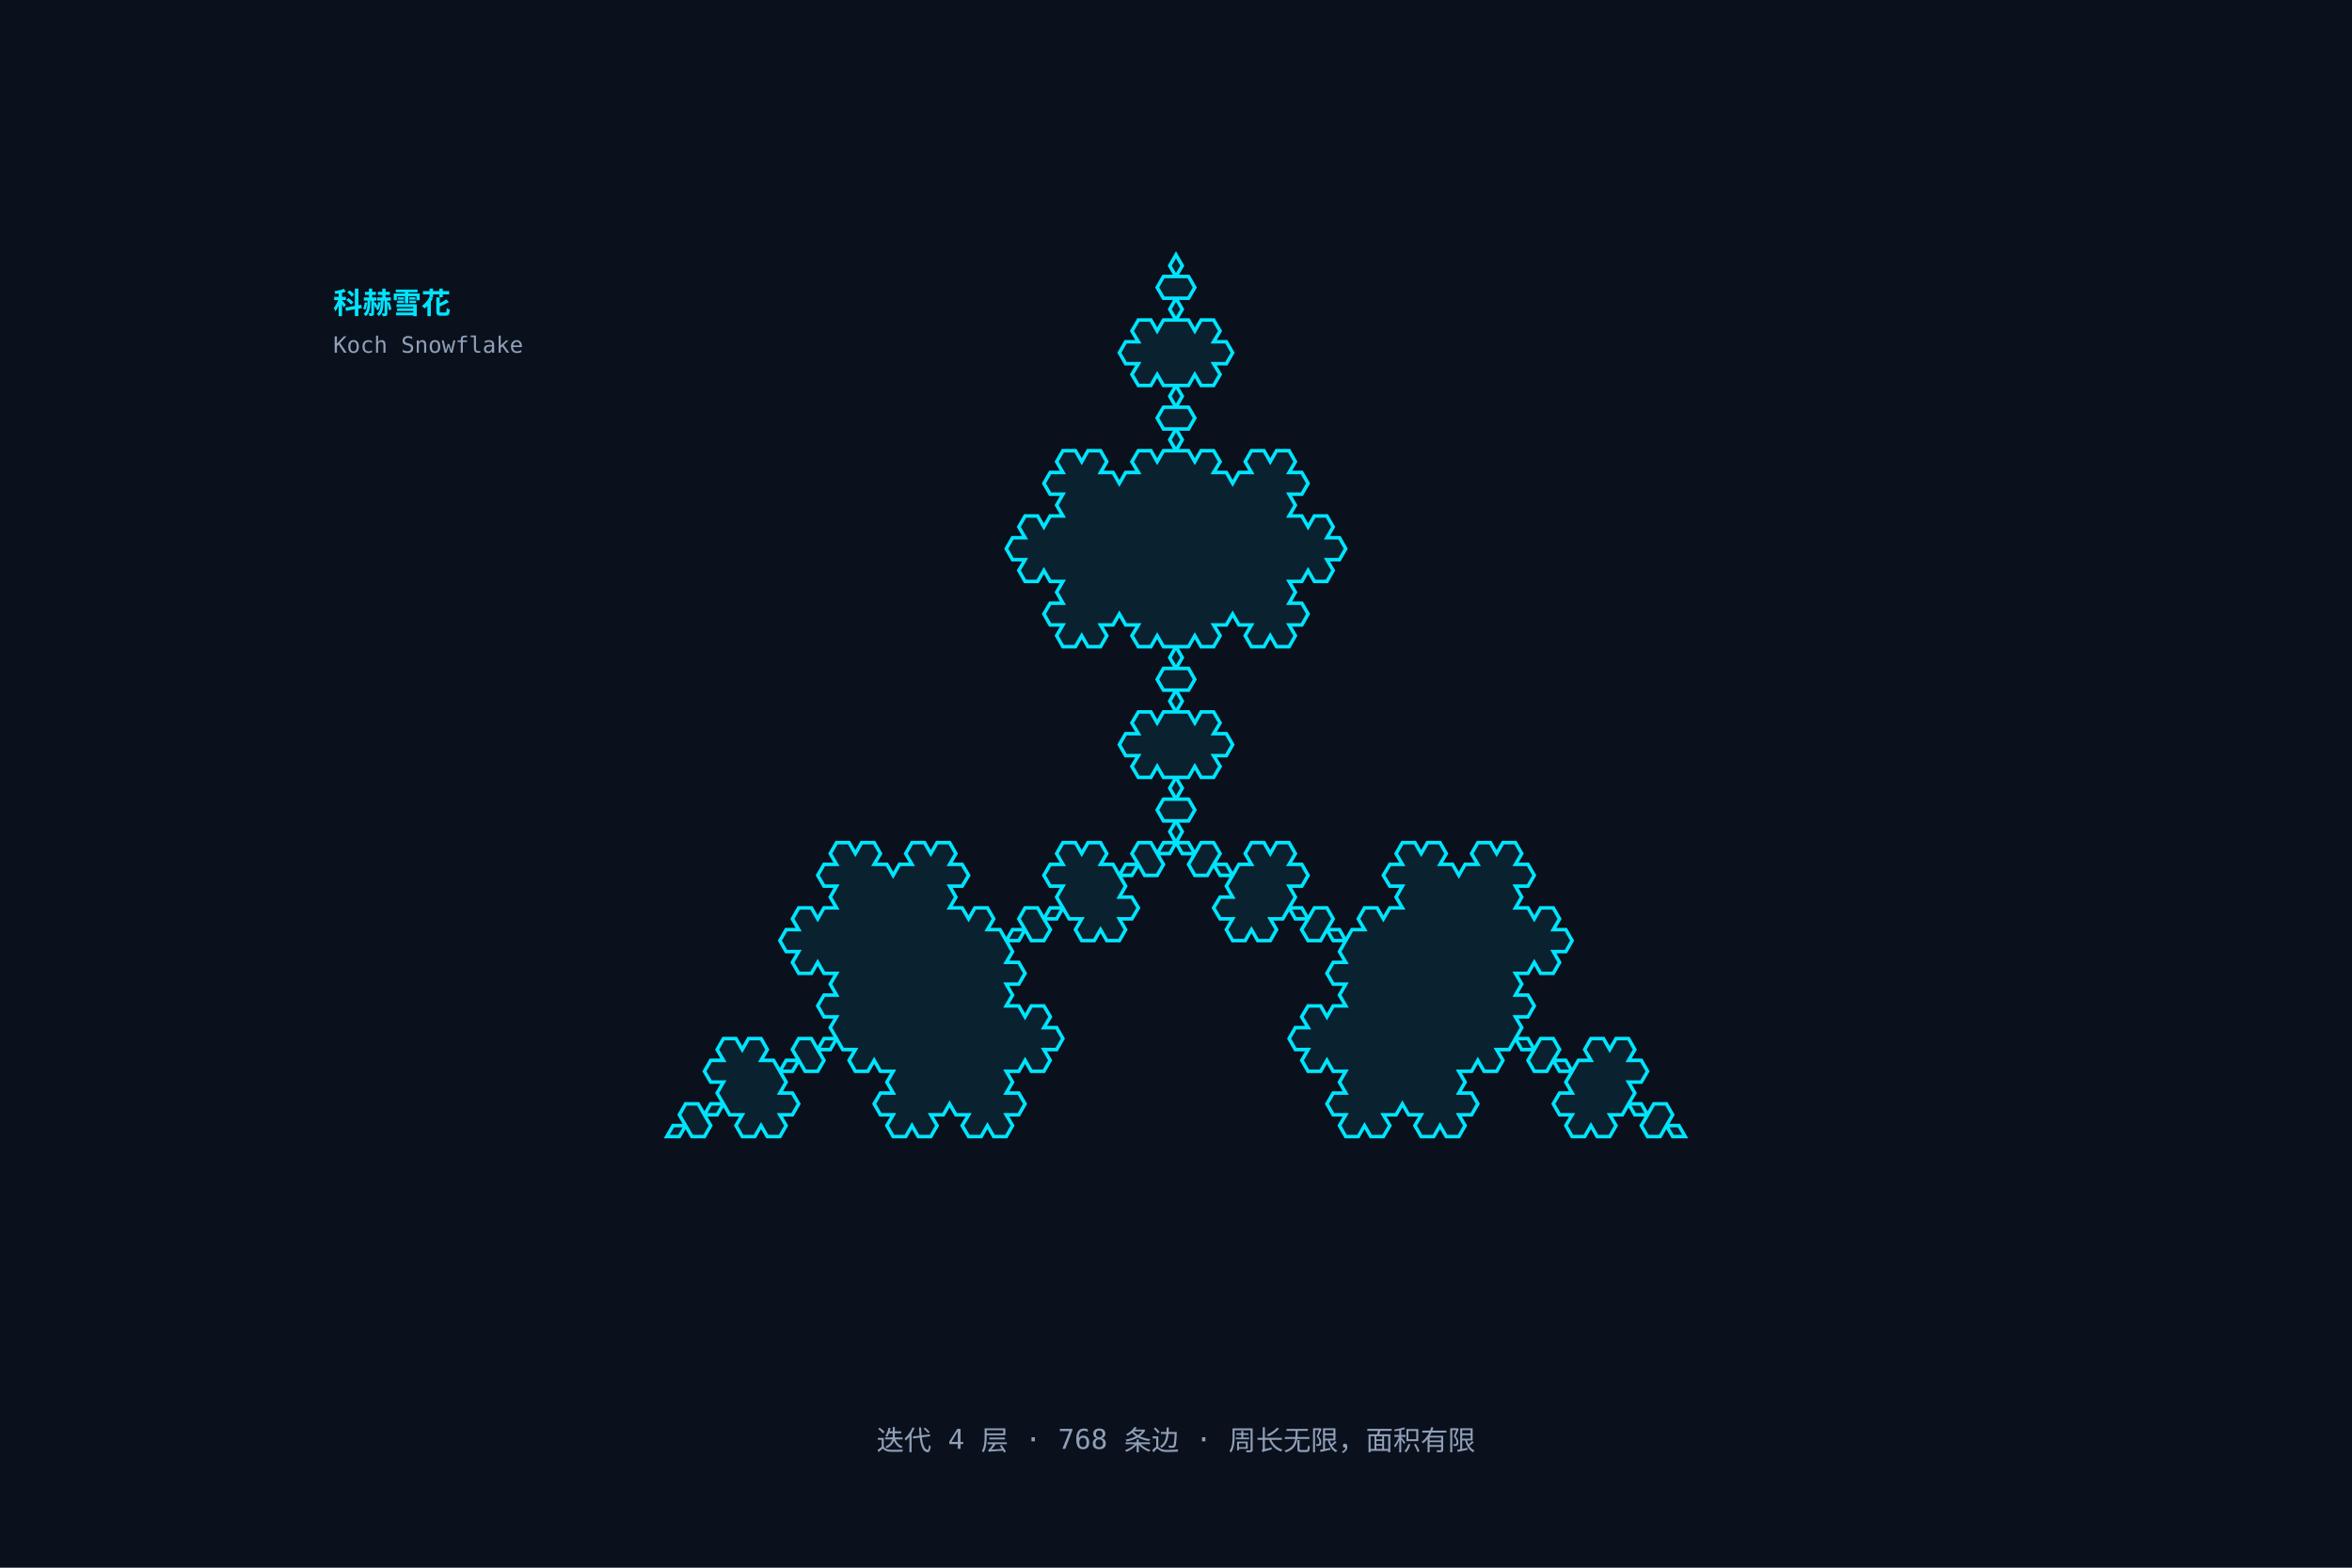
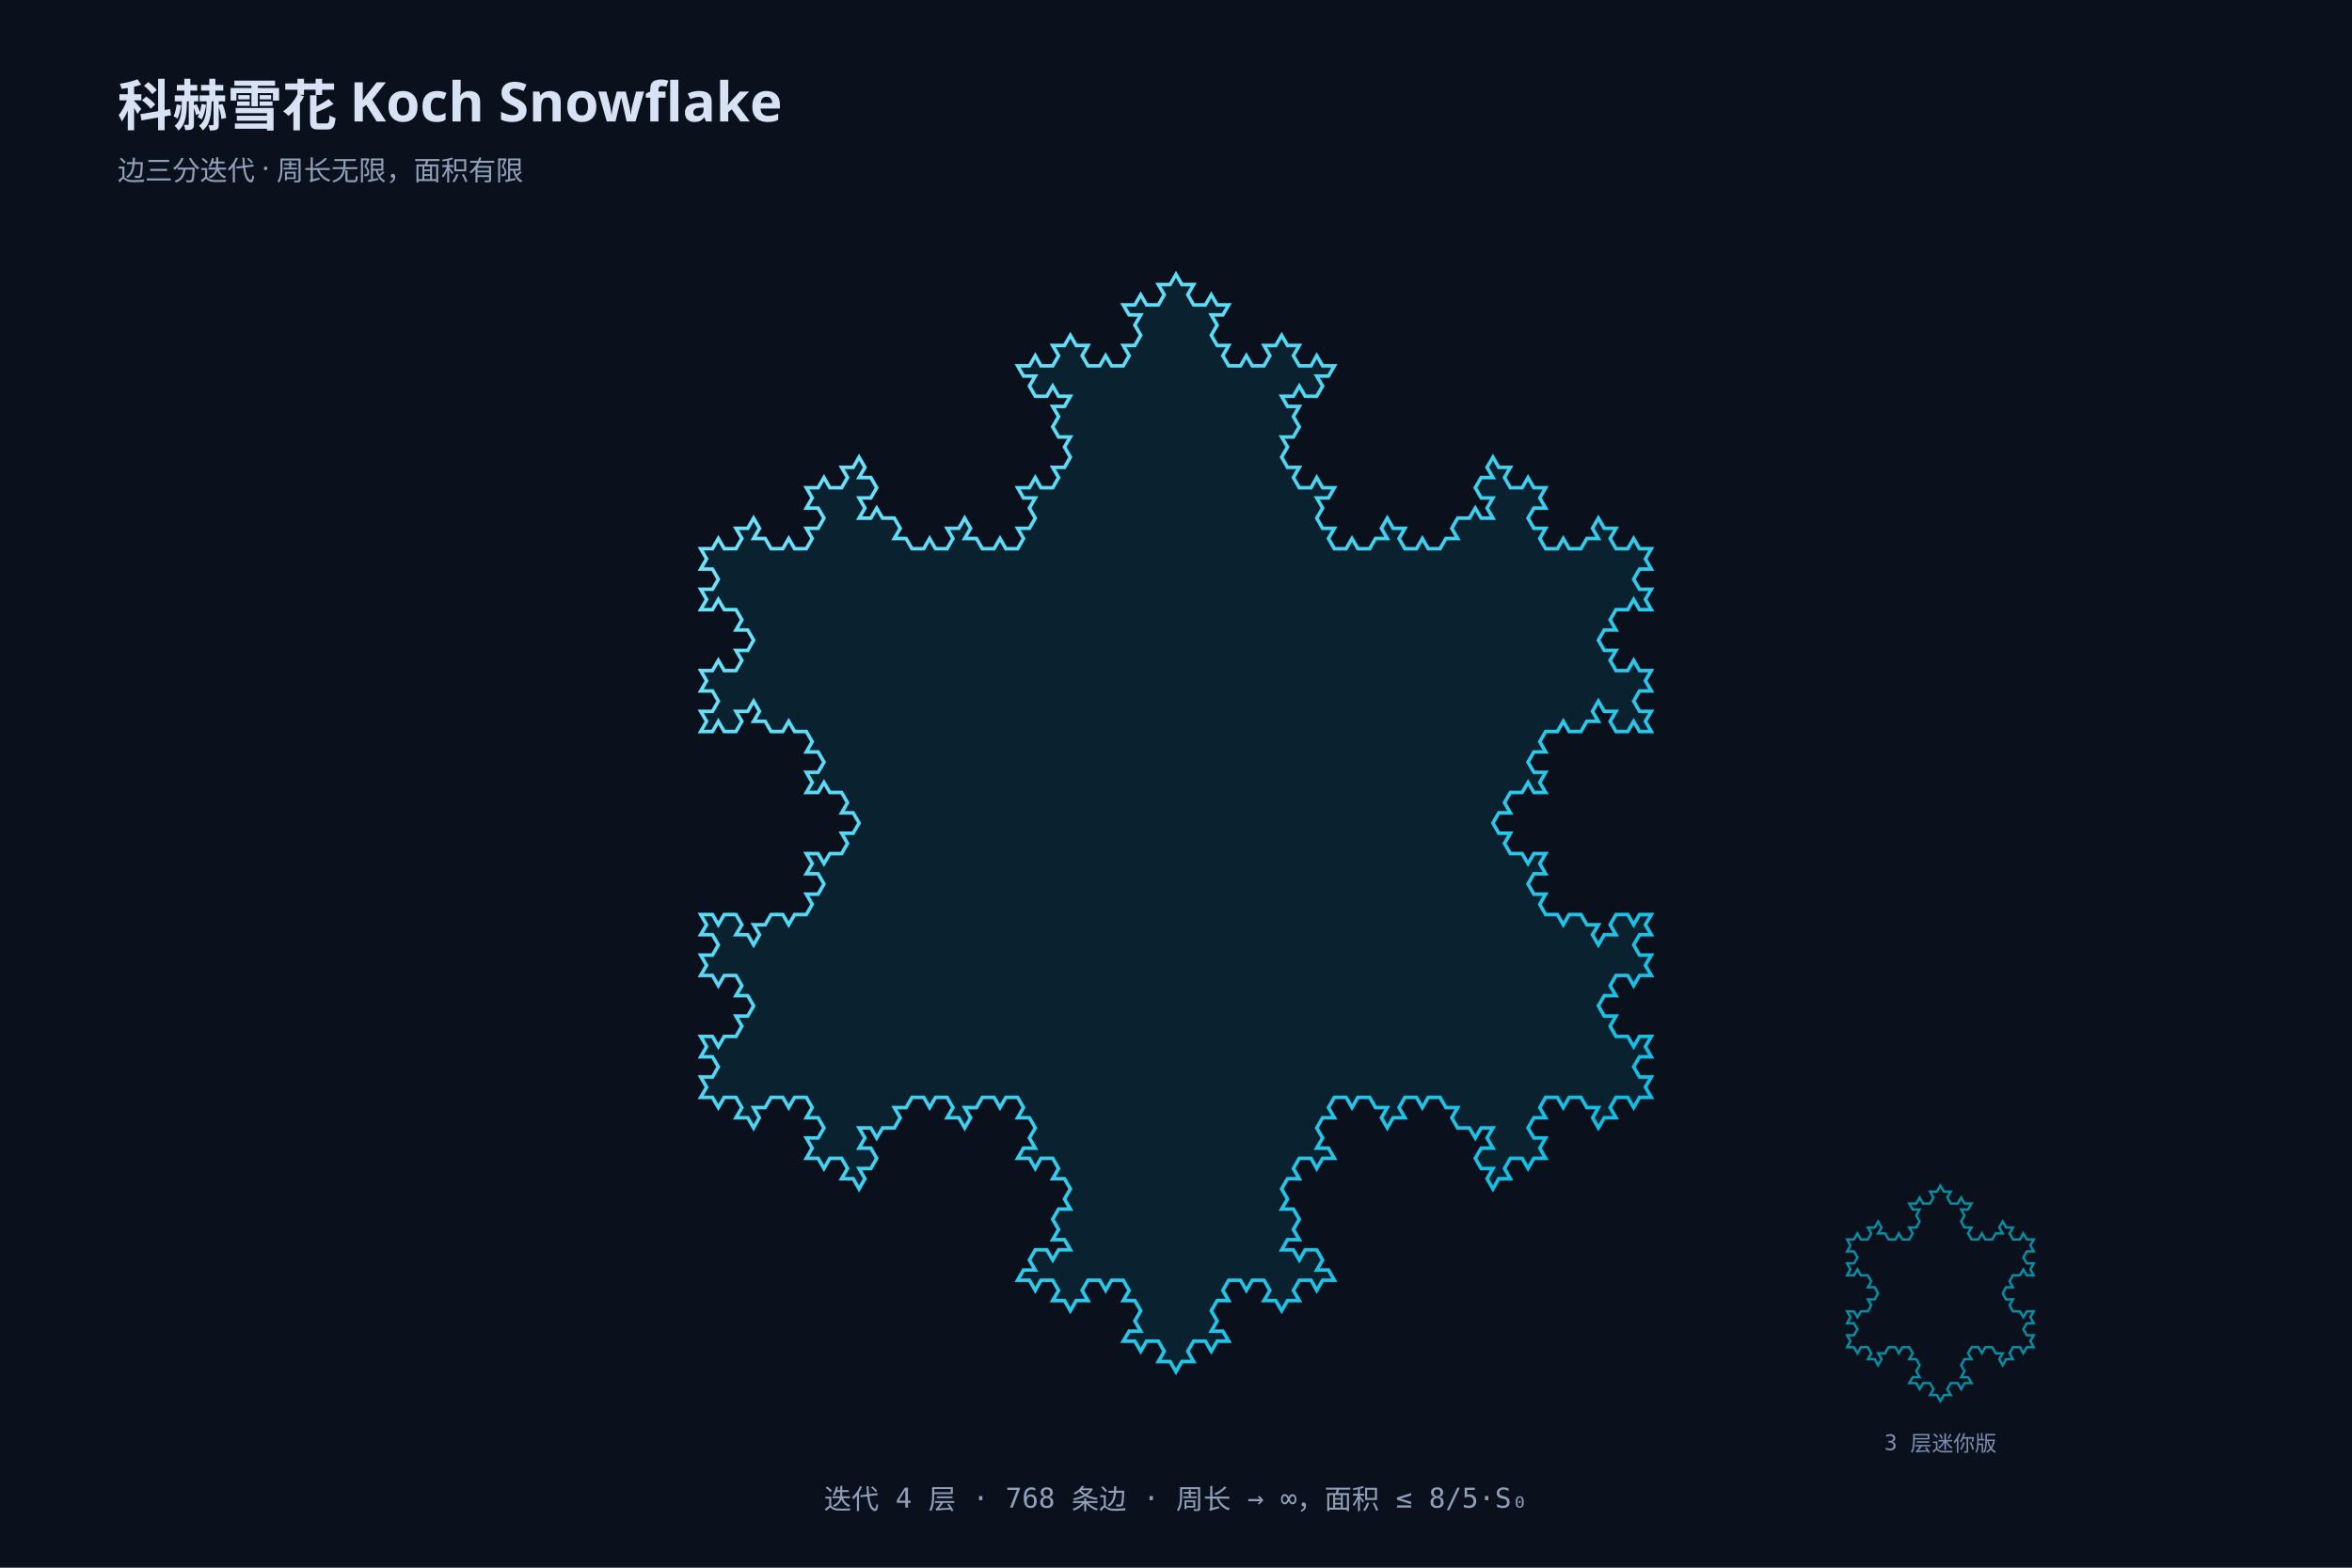
<svg xmlns="http://www.w3.org/2000/svg" width="1200" height="800" viewBox="0 0 1200 800" font-family="PingFang SC, Hiragino Sans GB, Microsoft YaHei, sans-serif">
+   <defs>
+     <linearGradient id="kochG" x1="0" y1="0" x2="1" y2="1">
+       <stop offset="0" stop-color="#7fe9ff" />
+       <stop offset="1" stop-color="#00b8e0" />
+     </linearGradient>
+   </defs>
  <rect width="1200" height="800" fill="#0b101d" />
-   <path d="M 603.2 135.6 L 600.0 141.1 L 606.4 141.1 L 609.6 146.7 L 606.4 152.2 L 600.0 152.2 L 603.2 157.8 L 600.0 163.3 L 606.4 163.3 L 609.6 168.9 L 612.8 163.3 L 619.2 163.3 L 622.5 168.9 L 619.2 174.4 L 625.7 174.4 L 628.9 180.0 L 625.7 185.6 L 619.2 185.6 L 622.5 191.1 L 619.2 196.7 L 612.8 196.7 L 609.6 191.1 L 606.4 196.7 L 600.0 196.7 L 603.2 202.2 L 600.0 207.8 L 606.4 207.8 L 609.6 213.3 L 606.4 218.9 L 600.0 218.9 L 603.2 224.4 L 600.0 230.0 L 606.4 230.0 L 609.6 235.6 L 612.8 230.0 L 619.2 230.0 L 622.5 235.6 L 619.2 241.1 L 625.7 241.1 L 628.9 246.7 L 632.1 241.1 L 638.5 241.1 L 635.3 235.6 L 638.5 230.0 L 644.9 230.0 L 648.1 235.6 L 651.3 230.0 L 657.7 230.0 L 660.9 235.6 L 657.7 241.1 L 664.2 241.1 L 667.4 246.7 L 664.2 252.2 L 657.7 252.2 L 660.9 257.8 L 657.7 263.3 L 664.2 263.3 L 667.4 268.9 L 670.6 263.3 L 677.0 263.3 L 680.2 268.9 L 677.0 274.4 L 683.4 274.4 L 686.6 280.0 L 683.4 285.6 L 677.0 285.6 L 680.2 291.1 L 677.0 296.7 L 670.6 296.7 L 667.4 291.1 L 664.2 296.7 L 657.7 296.7 L 660.9 302.2 L 657.7 307.8 L 664.2 307.8 L 667.4 313.3 L 664.2 318.9 L 657.7 318.9 L 660.9 324.4 L 657.7 330.0 L 651.3 330.0 L 648.1 324.4 L 644.9 330.0 L 638.5 330.0 L 635.3 324.4 L 638.5 318.9 L 632.1 318.9 L 628.9 313.3 L 625.7 318.9 L 619.2 318.9 L 622.5 324.4 L 619.2 330.0 L 612.8 330.0 L 609.6 324.4 L 606.4 330.0 L 600.0 330.0 L 603.2 335.6 L 600.0 341.1 L 606.4 341.1 L 609.6 346.7 L 606.4 352.2 L 600.0 352.2 L 603.2 357.8 L 600.0 363.3 L 606.4 363.3 L 609.6 368.9 L 612.8 363.3 L 619.2 363.3 L 622.5 368.9 L 619.2 374.4 L 625.7 374.4 L 628.9 380.0 L 625.7 385.6 L 619.2 385.6 L 622.5 391.1 L 619.2 396.7 L 612.8 396.7 L 609.6 391.1 L 606.4 396.7 L 600.0 396.7 L 603.2 402.2 L 600.0 407.8 L 606.4 407.8 L 609.6 413.3 L 606.4 418.9 L 600.0 418.9 L 603.2 424.4 L 600.0 430.0 L 606.4 430.0 L 609.6 435.6 L 612.8 430.0 L 619.2 430.0 L 622.5 435.6 L 619.2 441.1 L 625.7 441.1 L 628.9 446.7 L 632.1 441.1 L 638.5 441.1 L 635.3 435.6 L 638.5 430.0 L 644.9 430.0 L 648.1 435.6 L 651.3 430.0 L 657.7 430.0 L 660.9 435.6 L 657.7 441.1 L 664.2 441.1 L 667.4 446.7 L 664.2 452.2 L 657.7 452.2 L 660.9 457.8 L 657.7 463.3 L 664.2 463.3 L 667.4 468.9 L 670.6 463.3 L 677.0 463.3 L 680.2 468.9 L 677.0 474.4 L 683.4 474.4 L 686.6 480.0 L 689.8 474.4 L 696.2 474.4 L 693.0 468.9 L 696.2 463.3 L 702.6 463.3 L 705.8 468.9 L 709.1 463.3 L 715.5 463.3 L 712.3 457.8 L 715.5 452.2 L 709.1 452.2 L 705.8 446.7 L 709.1 441.1 L 715.5 441.1 L 712.3 435.6 L 715.5 430.0 L 721.9 430.0 L 725.1 435.6 L 728.3 430.0 L 734.7 430.0 L 737.9 435.6 L 734.7 441.1 L 741.1 441.1 L 744.3 446.7 L 747.5 441.1 L 754.0 441.1 L 750.8 435.6 L 754.0 430.0 L 760.4 430.0 L 763.6 435.6 L 766.8 430.0 L 773.2 430.0 L 776.4 435.6 L 773.2 441.1 L 779.6 441.1 L 782.8 446.7 L 779.6 452.2 L 773.2 452.2 L 776.4 457.8 L 773.2 463.3 L 779.6 463.3 L 782.8 468.9 L 786.0 463.3 L 792.5 463.3 L 795.7 468.9 L 792.5 474.4 L 798.9 474.4 L 802.1 480.0 L 798.9 485.6 L 792.5 485.6 L 795.7 491.1 L 792.5 496.7 L 786.0 496.7 L 782.8 491.1 L 779.6 496.7 L 773.2 496.7 L 776.4 502.2 L 773.2 507.8 L 779.6 507.8 L 782.8 513.3 L 779.6 518.9 L 773.2 518.9 L 776.4 524.4 L 773.2 530.0 L 779.6 530.0 L 782.8 535.6 L 786.0 530.0 L 792.5 530.0 L 795.7 535.6 L 792.5 541.1 L 798.9 541.1 L 802.1 546.7 L 805.3 541.1 L 811.7 541.1 L 808.5 535.6 L 811.7 530.0 L 818.1 530.0 L 821.3 535.6 L 824.5 530.0 L 830.9 530.0 L 834.1 535.6 L 830.9 541.1 L 837.4 541.1 L 840.6 546.7 L 837.4 552.2 L 830.9 552.2 L 834.1 557.8 L 830.9 563.3 L 837.4 563.3 L 840.6 568.9 L 843.8 563.3 L 850.2 563.3 L 853.4 568.9 L 850.2 574.4 L 856.6 574.4 L 859.8 580.0 L 853.4 580.0 L 850.2 574.4 L 847.0 580.0 L 840.6 580.0 L 837.4 574.4 L 840.6 568.9 L 834.1 568.9 L 830.9 563.3 L 827.7 568.9 L 821.3 568.9 L 824.5 574.4 L 821.3 580.0 L 814.9 580.0 L 811.7 574.4 L 808.5 580.0 L 802.1 580.0 L 798.9 574.4 L 802.1 568.9 L 795.7 568.9 L 792.5 563.3 L 795.7 557.8 L 802.1 557.8 L 798.9 552.2 L 802.1 546.7 L 795.7 546.7 L 792.4 541.1 L 789.2 546.7 L 782.8 546.7 L 779.6 541.1 L 782.8 535.6 L 776.4 535.6 L 773.2 530.0 L 770.0 535.6 L 763.6 535.6 L 766.8 541.1 L 763.6 546.7 L 757.2 546.7 L 754.0 541.1 L 750.8 546.7 L 744.3 546.7 L 747.5 552.2 L 744.3 557.8 L 750.8 557.8 L 754.0 563.3 L 750.8 568.9 L 744.3 568.9 L 747.5 574.4 L 744.3 580.0 L 737.9 580.0 L 734.7 574.4 L 731.5 580.0 L 725.1 580.0 L 721.9 574.4 L 725.1 568.9 L 718.7 568.9 L 715.5 563.3 L 712.3 568.9 L 705.8 568.9 L 709.1 574.4 L 705.8 580.0 L 699.4 580.0 L 696.2 574.4 L 693.0 580.0 L 686.6 580.0 L 683.4 574.4 L 686.6 568.9 L 680.2 568.9 L 677.0 563.3 L 680.2 557.8 L 686.6 557.8 L 683.4 552.2 L 686.6 546.7 L 680.2 546.7 L 677.0 541.1 L 673.8 546.7 L 667.4 546.7 L 664.2 541.1 L 667.4 535.6 L 660.9 535.6 L 657.7 530.0 L 660.9 524.4 L 667.4 524.4 L 664.1 518.9 L 667.4 513.3 L 673.8 513.3 L 677.0 518.9 L 680.2 513.3 L 686.6 513.3 L 683.4 507.8 L 686.6 502.2 L 680.2 502.2 L 677.0 496.7 L 680.2 491.1 L 686.6 491.1 L 683.4 485.6 L 686.6 480.0 L 680.2 480.0 L 677.0 474.4 L 673.8 480.0 L 667.4 480.0 L 664.1 474.4 L 667.4 468.9 L 660.9 468.9 L 657.7 463.3 L 654.5 468.9 L 648.1 468.9 L 651.3 474.4 L 648.1 480.0 L 641.7 480.0 L 638.5 474.4 L 635.3 480.0 L 628.9 480.0 L 625.7 474.4 L 628.9 468.9 L 622.5 468.9 L 619.2 463.3 L 622.5 457.8 L 628.9 457.8 L 625.7 452.2 L 628.9 446.7 L 622.5 446.7 L 619.2 441.1 L 616.0 446.7 L 609.6 446.7 L 606.4 441.1 L 609.6 435.6 L 603.2 435.6 L 600.0 430.0 L 596.8 435.6 L 590.4 435.6 L 593.6 441.1 L 590.4 446.7 L 584.0 446.7 L 580.8 441.1 L 577.5 446.7 L 571.1 446.7 L 574.3 452.2 L 571.1 457.8 L 577.5 457.8 L 580.8 463.3 L 577.5 468.9 L 571.1 468.9 L 574.3 474.4 L 571.1 480.0 L 564.7 480.0 L 561.5 474.4 L 558.3 480.0 L 551.9 480.0 L 548.7 474.4 L 551.9 468.9 L 545.5 468.9 L 542.3 463.3 L 539.1 468.9 L 532.6 468.9 L 535.9 474.4 L 532.6 480.0 L 526.2 480.0 L 523.0 474.4 L 519.8 480.0 L 513.4 480.0 L 516.6 485.6 L 513.4 491.1 L 519.8 491.1 L 523.0 496.7 L 519.8 502.2 L 513.4 502.2 L 516.6 507.8 L 513.4 513.3 L 519.8 513.3 L 523.0 518.9 L 526.2 513.3 L 532.6 513.3 L 535.9 518.9 L 532.6 524.4 L 539.1 524.4 L 542.3 530.0 L 539.1 535.6 L 532.6 535.6 L 535.8 541.1 L 532.6 546.7 L 526.2 546.7 L 523.0 541.1 L 519.8 546.7 L 513.4 546.7 L 516.6 552.2 L 513.4 557.8 L 519.8 557.8 L 523.0 563.3 L 519.8 568.9 L 513.4 568.9 L 516.6 574.4 L 513.4 580.0 L 507.0 580.0 L 503.8 574.4 L 500.6 580.0 L 494.2 580.0 L 490.9 574.4 L 494.2 568.9 L 487.7 568.9 L 484.5 563.3 L 481.3 568.9 L 474.9 568.9 L 478.1 574.4 L 474.9 580.0 L 468.5 580.0 L 465.3 574.4 L 462.1 580.0 L 455.7 580.0 L 452.5 574.4 L 455.7 568.9 L 449.2 568.9 L 446.0 563.3 L 449.2 557.8 L 455.7 557.8 L 452.5 552.2 L 455.7 546.7 L 449.2 546.7 L 446.0 541.1 L 442.8 546.7 L 436.4 546.7 L 433.2 541.1 L 436.4 535.6 L 430.0 535.6 L 426.8 530.0 L 423.6 535.6 L 417.2 535.6 L 420.4 541.1 L 417.2 546.7 L 410.8 546.7 L 407.6 541.1 L 404.3 546.7 L 397.9 546.7 L 401.1 552.2 L 397.9 557.8 L 404.3 557.8 L 407.5 563.3 L 404.3 568.9 L 397.9 568.9 L 401.1 574.4 L 397.9 580.0 L 391.5 580.0 L 388.3 574.4 L 385.1 580.0 L 378.7 580.0 L 375.5 574.4 L 378.7 568.9 L 372.3 568.9 L 369.1 563.3 L 365.9 568.9 L 359.4 568.9 L 362.6 574.4 L 359.4 580.0 L 353.0 580.0 L 349.8 574.4 L 346.6 580.0 L 340.2 580.0 L 343.4 574.4 L 349.8 574.4 L 346.6 568.9 L 349.8 563.3 L 356.2 563.3 L 359.4 568.9 L 362.6 563.3 L 369.1 563.3 L 365.9 557.8 L 369.1 552.2 L 362.6 552.2 L 359.4 546.7 L 362.6 541.1 L 369.1 541.1 L 365.9 535.6 L 369.1 530.0 L 375.5 530.0 L 378.7 535.6 L 381.9 530.0 L 388.3 530.0 L 391.5 535.6 L 388.3 541.1 L 394.7 541.1 L 397.9 546.7 L 401.1 541.1 L 407.5 541.1 L 404.3 535.6 L 407.5 530.0 L 414.0 530.0 L 417.2 535.6 L 420.4 530.0 L 426.8 530.0 L 423.6 524.4 L 426.8 518.9 L 420.4 518.9 L 417.2 513.3 L 420.4 507.8 L 426.8 507.8 L 423.6 502.2 L 426.8 496.7 L 420.4 496.7 L 417.2 491.1 L 414.0 496.7 L 407.5 496.7 L 404.3 491.1 L 407.5 485.6 L 401.1 485.6 L 397.9 480.0 L 401.1 474.4 L 407.5 474.4 L 404.3 468.9 L 407.5 463.3 L 414.0 463.3 L 417.2 468.9 L 420.4 463.3 L 426.8 463.3 L 423.6 457.8 L 426.8 452.2 L 420.4 452.2 L 417.2 446.7 L 420.4 441.1 L 426.8 441.1 L 423.6 435.6 L 426.8 430.0 L 433.2 430.0 L 436.4 435.6 L 439.6 430.0 L 446.0 430.0 L 449.2 435.6 L 446.0 441.1 L 452.5 441.1 L 455.7 446.7 L 458.9 441.1 L 465.3 441.1 L 462.1 435.6 L 465.3 430.0 L 471.7 430.0 L 474.9 435.6 L 478.1 430.0 L 484.5 430.0 L 487.7 435.6 L 484.5 441.1 L 490.9 441.1 L 494.2 446.7 L 490.9 452.2 L 484.5 452.2 L 487.7 457.8 L 484.5 463.3 L 490.9 463.3 L 494.2 468.9 L 497.4 463.3 L 503.8 463.3 L 507.0 468.9 L 503.8 474.4 L 510.2 474.4 L 513.4 480.0 L 516.6 474.4 L 523.0 474.4 L 519.8 468.9 L 523.0 463.3 L 529.4 463.3 L 532.6 468.9 L 535.8 463.3 L 542.3 463.3 L 539.1 457.8 L 542.3 452.2 L 535.8 452.2 L 532.6 446.7 L 535.8 441.1 L 542.3 441.1 L 539.1 435.6 L 542.3 430.0 L 548.7 430.0 L 551.9 435.6 L 555.1 430.0 L 561.5 430.0 L 564.7 435.6 L 561.5 441.1 L 567.9 441.1 L 571.1 446.7 L 574.3 441.1 L 580.8 441.1 L 577.5 435.6 L 580.8 430.0 L 587.2 430.0 L 590.4 435.6 L 593.6 430.0 L 600.0 430.0 L 596.8 424.4 L 600.0 418.9 L 593.6 418.9 L 590.4 413.3 L 593.6 407.8 L 600.0 407.8 L 596.8 402.2 L 600.0 396.7 L 593.6 396.7 L 590.4 391.1 L 587.2 396.7 L 580.8 396.7 L 577.5 391.1 L 580.8 385.6 L 574.3 385.6 L 571.1 380.0 L 574.3 374.4 L 580.8 374.4 L 577.5 368.9 L 580.8 363.3 L 587.2 363.3 L 590.4 368.9 L 593.6 363.3 L 600.0 363.3 L 596.8 357.8 L 600.0 352.2 L 593.6 352.2 L 590.4 346.7 L 593.6 341.1 L 600.0 341.1 L 596.8 335.6 L 600.0 330.0 L 593.6 330.0 L 590.4 324.4 L 587.2 330.0 L 580.8 330.0 L 577.5 324.4 L 580.8 318.9 L 574.3 318.9 L 571.1 313.3 L 567.9 318.9 L 561.5 318.9 L 564.7 324.4 L 561.5 330.0 L 555.1 330.0 L 551.9 324.4 L 548.7 330.0 L 542.3 330.0 L 539.1 324.4 L 542.3 318.9 L 535.8 318.9 L 532.6 313.3 L 535.8 307.8 L 542.3 307.8 L 539.1 302.2 L 542.3 296.7 L 535.8 296.7 L 532.6 291.1 L 529.4 296.7 L 523.0 296.7 L 519.8 291.1 L 523.0 285.6 L 516.6 285.6 L 513.4 280.0 L 516.6 274.4 L 523.0 274.4 L 519.8 268.9 L 523.0 263.3 L 529.4 263.3 L 532.6 268.9 L 535.8 263.3 L 542.3 263.3 L 539.1 257.8 L 542.3 252.2 L 535.8 252.2 L 532.6 246.7 L 535.8 241.1 L 542.3 241.1 L 539.1 235.6 L 542.3 230.0 L 548.7 230.0 L 551.9 235.6 L 555.1 230.0 L 561.5 230.0 L 564.7 235.6 L 561.5 241.1 L 567.9 241.1 L 571.1 246.7 L 574.3 241.1 L 580.8 241.1 L 577.5 235.6 L 580.8 230.0 L 587.2 230.0 L 590.4 235.6 L 593.6 230.0 L 600.0 230.0 L 596.8 224.4 L 600.0 218.9 L 593.6 218.9 L 590.4 213.3 L 593.6 207.8 L 600.0 207.8 L 596.8 202.2 L 600.0 196.7 L 593.6 196.7 L 590.4 191.1 L 587.2 196.7 L 580.8 196.7 L 577.5 191.1 L 580.8 185.6 L 574.3 185.6 L 571.1 180.0 L 574.3 174.4 L 580.8 174.4 L 577.5 168.9 L 580.8 163.3 L 587.2 163.3 L 590.4 168.9 L 593.6 163.3 L 600.0 163.3 L 596.8 157.8 L 600.0 152.2 L 593.6 152.2 L 590.4 146.7 L 593.6 141.1 L 600.0 141.1 L 596.8 135.6 L 600.0 130.0 Z" fill="rgba(0,229,255,0.08)" stroke="#00e5ff" stroke-width="1.8" />
-   <text x="600" y="740" font-size="14" fill="#8fa0b8" text-anchor="middle" font-family="SFMono-Regular, Menlo, monospace">迭代 4 层 · 768 条边 · 周长无限，面积有限</text>
-   <text x="170" y="160" font-size="15" fill="#00e5ff" text-anchor="start" font-weight="700" font-family="SFMono-Regular, Menlo, monospace">科赫雪花</text>
-   <text x="170" y="180" font-size="11.5" fill="#8fa0b8" text-anchor="start" font-family="SFMono-Regular, Menlo, monospace">Koch Snowflake</text>
+   <text x="60" y="64" font-size="28" font-weight="700" fill="#d7e3f4">科赫雪花 Koch Snowflake</text>
+   <text x="60" y="92" font-size="14" fill="#8fa0b8">边三分迭代 · 周长无限，面积有限</text>
+   <path d="M 603.0 145.2 L 609.0 145.2 L 606.0 150.4 L 609.0 155.6 L 615.0 155.6 L 618.0 150.4 L 621.0 155.6 L 626.9 155.6 L 623.9 160.7 L 618.0 160.7 L 621.0 165.9 L 618.0 171.1 L 621.0 176.3 L 626.9 176.3 L 623.9 181.5 L 626.9 186.7 L 632.9 186.7 L 635.9 181.5 L 638.9 186.7 L 644.9 186.7 L 647.9 181.5 L 644.9 176.3 L 650.9 176.3 L 653.9 171.1 L 656.9 176.3 L 662.9 176.3 L 659.9 181.5 L 662.9 186.7 L 668.9 186.7 L 671.8 181.5 L 674.8 186.7 L 680.8 186.7 L 677.8 191.9 L 671.8 191.9 L 674.8 197.0 L 671.8 202.2 L 665.9 202.2 L 662.9 197.0 L 659.9 202.2 L 653.9 202.2 L 656.9 207.4 L 662.9 207.4 L 659.9 212.6 L 662.9 217.8 L 659.9 223.0 L 653.9 223.0 L 656.9 228.1 L 653.9 233.3 L 656.9 238.5 L 662.9 238.5 L 659.9 243.7 L 662.9 248.9 L 668.9 248.9 L 671.8 243.7 L 674.8 248.9 L 680.8 248.9 L 677.8 254.1 L 671.8 254.1 L 674.8 259.3 L 671.8 264.4 L 674.8 269.6 L 680.8 269.6 L 677.8 274.8 L 680.8 280.0 L 686.8 280.0 L 689.8 274.8 L 692.8 280.0 L 698.8 280.0 L 701.8 274.8 L 707.8 274.8 L 704.8 269.6 L 707.8 264.4 L 710.8 269.6 L 716.8 269.6 L 713.8 274.8 L 716.8 280.0 L 722.7 280.0 L 725.7 274.8 L 728.7 280.0 L 734.7 280.0 L 737.7 274.8 L 743.7 274.8 L 740.7 269.6 L 743.7 264.4 L 749.7 264.4 L 752.7 259.3 L 755.7 264.4 L 761.7 264.4 L 758.7 259.3 L 761.7 254.1 L 755.7 254.1 L 752.7 248.9 L 755.7 243.7 L 761.7 243.7 L 758.7 238.5 L 761.7 233.3 L 764.7 238.5 L 770.6 238.5 L 767.6 243.7 L 770.6 248.9 L 776.6 248.9 L 779.6 243.7 L 782.6 248.9 L 788.6 248.9 L 785.6 254.1 L 788.6 259.3 L 782.6 259.3 L 779.6 264.4 L 782.6 269.6 L 788.6 269.6 L 785.6 274.8 L 788.6 280.0 L 794.6 280.0 L 797.6 274.8 L 800.6 280.0 L 806.6 280.0 L 809.6 274.8 L 815.5 274.8 L 812.5 269.6 L 815.5 264.4 L 818.5 269.6 L 824.5 269.6 L 821.5 274.8 L 824.5 280.0 L 830.5 280.0 L 833.5 274.8 L 836.5 280.0 L 842.5 280.0 L 839.5 285.2 L 842.5 290.4 L 836.5 290.4 L 833.5 295.6 L 836.5 300.7 L 842.5 300.7 L 839.5 305.9 L 842.5 311.1 L 836.5 311.1 L 833.5 305.9 L 830.5 311.1 L 824.5 311.1 L 821.5 316.3 L 824.5 321.5 L 818.5 321.5 L 815.5 326.7 L 818.5 331.9 L 824.5 331.9 L 821.5 337.0 L 824.5 342.2 L 830.5 342.2 L 833.5 337.0 L 836.5 342.2 L 842.5 342.2 L 839.5 347.4 L 842.5 352.6 L 836.5 352.6 L 833.5 357.8 L 836.5 363.0 L 842.5 363.0 L 839.5 368.1 L 842.5 373.3 L 836.5 373.3 L 833.5 368.1 L 830.5 373.3 L 824.5 373.3 L 821.5 368.1 L 824.5 363.0 L 818.5 363.0 L 815.5 357.8 L 812.5 363.0 L 815.5 368.1 L 809.6 368.1 L 806.6 373.3 L 800.6 373.3 L 797.6 368.1 L 794.6 373.3 L 788.6 373.3 L 785.6 378.5 L 788.6 383.7 L 782.6 383.7 L 779.6 388.9 L 782.6 394.1 L 788.6 394.1 L 785.6 399.3 L 788.6 404.4 L 782.6 404.4 L 779.6 399.3 L 776.6 404.4 L 770.6 404.4 L 767.6 409.6 L 770.6 414.8 L 764.7 414.8 L 761.7 420.0 L 764.7 425.2 L 770.6 425.2 L 767.6 430.4 L 770.6 435.6 L 776.6 435.6 L 779.6 440.7 L 782.6 435.6 L 788.6 435.6 L 785.6 440.7 L 788.6 445.9 L 782.6 445.9 L 779.6 451.1 L 782.6 456.3 L 788.6 456.3 L 785.6 461.5 L 788.6 466.7 L 794.6 466.7 L 797.6 471.9 L 800.6 466.7 L 806.6 466.7 L 809.6 471.9 L 815.5 471.9 L 812.5 477.0 L 815.5 482.2 L 818.5 477.0 L 824.5 477.0 L 821.5 471.9 L 824.5 466.7 L 830.5 466.7 L 833.5 471.9 L 836.5 466.7 L 842.5 466.7 L 839.5 471.9 L 842.5 477.0 L 836.5 477.0 L 833.5 482.2 L 836.5 487.4 L 842.5 487.4 L 839.5 492.6 L 842.5 497.8 L 836.5 497.8 L 833.5 503.0 L 830.5 497.8 L 824.5 497.8 L 821.5 503.0 L 824.5 508.1 L 818.5 508.1 L 815.5 513.3 L 818.5 518.5 L 824.5 518.5 L 821.5 523.7 L 824.5 528.9 L 830.5 528.9 L 833.5 534.1 L 836.5 528.9 L 842.5 528.9 L 839.5 534.1 L 842.5 539.3 L 836.5 539.3 L 833.5 544.4 L 836.5 549.6 L 842.5 549.6 L 839.5 554.8 L 842.5 560.0 L 836.5 560.0 L 833.5 565.2 L 830.5 560.0 L 824.5 560.0 L 821.5 565.2 L 824.5 570.4 L 818.5 570.4 L 815.5 575.6 L 812.6 570.4 L 815.5 565.2 L 809.6 565.2 L 806.6 560.0 L 800.6 560.0 L 797.6 565.2 L 794.6 560.0 L 788.6 560.0 L 785.6 565.2 L 788.6 570.4 L 782.6 570.4 L 779.6 575.6 L 782.6 580.7 L 788.6 580.7 L 785.6 585.9 L 788.6 591.1 L 782.6 591.1 L 779.6 596.3 L 776.6 591.1 L 770.6 591.1 L 767.6 596.3 L 770.6 601.5 L 764.7 601.5 L 761.7 606.7 L 758.7 601.5 L 761.7 596.3 L 755.7 596.3 L 752.7 591.1 L 755.7 585.9 L 761.7 585.9 L 758.7 580.7 L 761.7 575.6 L 755.7 575.6 L 752.7 580.7 L 749.7 575.6 L 743.7 575.6 L 740.7 570.4 L 743.7 565.2 L 737.7 565.2 L 734.7 560.0 L 728.7 560.0 L 725.7 565.2 L 722.7 560.0 L 716.8 560.0 L 713.8 565.2 L 716.8 570.4 L 710.8 570.4 L 707.8 575.6 L 704.8 570.4 L 707.8 565.2 L 701.8 565.2 L 698.8 560.0 L 692.8 560.0 L 689.8 565.2 L 686.8 560.0 L 680.8 560.0 L 677.8 565.2 L 680.8 570.4 L 674.8 570.4 L 671.8 575.6 L 674.8 580.7 L 671.8 585.9 L 677.8 585.9 L 680.8 591.1 L 674.8 591.1 L 671.8 596.3 L 668.9 591.1 L 662.9 591.1 L 659.9 596.3 L 662.9 601.5 L 656.9 601.5 L 653.9 606.7 L 656.9 611.9 L 653.9 617.0 L 659.9 617.0 L 662.9 622.2 L 659.9 627.4 L 662.9 632.6 L 656.9 632.6 L 653.9 637.8 L 659.9 637.8 L 662.9 643.0 L 665.9 637.8 L 671.8 637.8 L 674.8 643.0 L 671.8 648.1 L 677.8 648.1 L 680.8 653.3 L 674.8 653.3 L 671.8 658.5 L 668.9 653.3 L 662.9 653.3 L 659.9 658.5 L 662.9 663.7 L 656.9 663.7 L 653.9 668.9 L 650.9 663.7 L 644.9 663.7 L 647.9 658.5 L 644.9 653.3 L 638.9 653.3 L 635.9 658.5 L 632.9 653.3 L 626.9 653.3 L 623.9 658.5 L 626.9 663.7 L 621.0 663.7 L 618.0 668.9 L 621.0 674.1 L 618.0 679.3 L 623.9 679.3 L 626.9 684.4 L 621.0 684.4 L 618.0 689.6 L 615.0 684.4 L 609.0 684.4 L 606.0 689.6 L 609.0 694.8 L 603.0 694.8 L 600.0 700.0 L 597.0 694.8 L 591.0 694.8 L 594.0 689.6 L 591.0 684.4 L 585.0 684.4 L 582.0 689.6 L 579.0 684.4 L 573.1 684.4 L 576.1 679.3 L 582.0 679.3 L 579.0 674.1 L 582.0 668.9 L 579.0 663.7 L 573.1 663.7 L 576.1 658.5 L 573.1 653.3 L 567.1 653.3 L 564.1 658.5 L 561.1 653.3 L 555.1 653.3 L 552.1 658.5 L 555.1 663.7 L 549.1 663.7 L 546.1 668.9 L 543.1 663.7 L 537.1 663.7 L 540.1 658.5 L 537.1 653.3 L 531.1 653.3 L 528.2 658.5 L 525.2 653.3 L 519.2 653.3 L 522.2 648.1 L 528.2 648.1 L 525.2 643.0 L 528.2 637.8 L 534.1 637.8 L 537.1 643.0 L 540.1 637.8 L 546.1 637.8 L 543.1 632.6 L 537.1 632.6 L 540.1 627.4 L 537.1 622.2 L 540.1 617.0 L 546.1 617.0 L 543.1 611.9 L 546.1 606.7 L 543.1 601.5 L 537.1 601.5 L 540.1 596.3 L 537.1 591.1 L 531.1 591.1 L 528.2 596.3 L 525.2 591.1 L 519.2 591.1 L 522.2 585.9 L 528.2 585.9 L 525.2 580.7 L 528.2 575.6 L 525.2 570.4 L 519.2 570.4 L 522.2 565.2 L 519.2 560.0 L 513.2 560.0 L 510.2 565.2 L 507.2 560.0 L 501.2 560.0 L 498.2 565.2 L 492.2 565.2 L 495.2 570.4 L 492.2 575.6 L 489.2 570.4 L 483.2 570.4 L 486.2 565.2 L 483.2 560.0 L 477.3 560.0 L 474.3 565.2 L 471.3 560.0 L 465.3 560.0 L 462.3 565.2 L 456.3 565.2 L 459.3 570.4 L 456.3 575.6 L 450.3 575.6 L 447.3 580.7 L 444.3 575.6 L 438.3 575.6 L 441.3 580.7 L 438.3 585.9 L 444.3 585.9 L 447.3 591.1 L 444.3 596.3 L 438.3 596.3 L 441.3 601.5 L 438.3 606.7 L 435.3 601.5 L 429.4 601.5 L 432.4 596.3 L 429.4 591.1 L 423.4 591.1 L 420.4 596.3 L 417.4 591.1 L 411.4 591.1 L 414.4 585.9 L 411.4 580.7 L 417.4 580.7 L 420.4 575.6 L 417.4 570.4 L 411.4 570.4 L 414.4 565.2 L 411.4 560.0 L 405.4 560.0 L 402.4 565.2 L 399.4 560.0 L 393.4 560.0 L 390.4 565.2 L 384.5 565.2 L 387.4 570.4 L 384.5 575.6 L 381.5 570.4 L 375.5 570.4 L 378.5 565.2 L 375.5 560.0 L 369.5 560.0 L 366.5 565.2 L 363.5 560.0 L 357.5 560.0 L 360.5 554.8 L 357.5 549.6 L 363.5 549.6 L 366.5 544.4 L 363.5 539.3 L 357.5 539.3 L 360.5 534.1 L 357.5 528.9 L 363.5 528.9 L 366.5 534.1 L 369.5 528.9 L 375.5 528.9 L 378.5 523.7 L 375.5 518.5 L 381.5 518.5 L 384.5 513.3 L 381.5 508.1 L 375.5 508.1 L 378.5 503.0 L 375.5 497.8 L 369.5 497.8 L 366.5 503.0 L 363.5 497.8 L 357.5 497.8 L 360.5 492.6 L 357.5 487.4 L 363.5 487.4 L 366.5 482.2 L 363.5 477.0 L 357.5 477.0 L 360.5 471.9 L 357.5 466.7 L 363.5 466.7 L 366.5 471.9 L 369.5 466.7 L 375.5 466.7 L 378.5 471.9 L 375.5 477.0 L 381.5 477.0 L 384.5 482.2 L 387.5 477.0 L 384.5 471.9 L 390.4 471.9 L 393.4 466.7 L 399.4 466.7 L 402.4 471.9 L 405.4 466.7 L 411.4 466.7 L 414.4 461.5 L 411.4 456.3 L 417.4 456.3 L 420.4 451.1 L 417.4 445.9 L 411.4 445.9 L 414.4 440.7 L 411.4 435.6 L 417.4 435.6 L 420.4 440.7 L 423.4 435.6 L 429.4 435.6 L 432.4 430.4 L 429.4 425.2 L 435.3 425.2 L 438.3 420.0 L 435.3 414.8 L 429.4 414.8 L 432.4 409.6 L 429.4 404.4 L 423.4 404.4 L 420.4 399.3 L 417.4 404.4 L 411.4 404.4 L 414.4 399.3 L 411.4 394.1 L 417.4 394.1 L 420.4 388.9 L 417.4 383.7 L 411.4 383.7 L 414.4 378.5 L 411.4 373.3 L 405.4 373.3 L 402.4 368.1 L 399.4 373.3 L 393.4 373.3 L 390.4 368.1 L 384.5 368.1 L 387.5 363.0 L 384.5 357.8 L 381.5 363.0 L 375.5 363.0 L 378.5 368.1 L 375.5 373.3 L 369.5 373.3 L 366.5 368.1 L 363.5 373.3 L 357.5 373.3 L 360.5 368.1 L 357.5 363.0 L 363.5 363.0 L 366.5 357.8 L 363.5 352.6 L 357.5 352.6 L 360.5 347.4 L 357.5 342.2 L 363.5 342.2 L 366.5 337.0 L 369.5 342.2 L 375.5 342.2 L 378.5 337.0 L 375.5 331.9 L 381.5 331.9 L 384.5 326.7 L 381.5 321.5 L 375.5 321.5 L 378.5 316.3 L 375.5 311.1 L 369.5 311.1 L 366.5 305.9 L 363.5 311.1 L 357.5 311.1 L 360.5 305.9 L 357.5 300.7 L 363.5 300.7 L 366.5 295.6 L 363.5 290.4 L 357.5 290.4 L 360.5 285.2 L 357.5 280.0 L 363.5 280.0 L 366.5 274.8 L 369.5 280.0 L 375.5 280.0 L 378.5 274.8 L 375.5 269.6 L 381.5 269.6 L 384.5 264.4 L 387.5 269.6 L 384.5 274.8 L 390.4 274.8 L 393.4 280.0 L 399.4 280.0 L 402.4 274.8 L 405.4 280.0 L 411.4 280.0 L 414.4 274.8 L 411.4 269.6 L 417.4 269.6 L 420.4 264.4 L 417.4 259.3 L 411.4 259.3 L 414.4 254.1 L 411.4 248.9 L 417.4 248.9 L 420.4 243.7 L 423.4 248.9 L 429.4 248.9 L 432.4 243.7 L 429.4 238.5 L 435.3 238.5 L 438.3 233.3 L 441.3 238.5 L 438.3 243.7 L 444.3 243.7 L 447.3 248.9 L 444.3 254.1 L 438.3 254.1 L 441.3 259.3 L 438.3 264.4 L 444.3 264.4 L 447.3 259.3 L 450.3 264.4 L 456.3 264.4 L 459.3 269.6 L 456.3 274.8 L 462.3 274.8 L 465.3 280.0 L 471.3 280.0 L 474.3 274.8 L 477.3 280.0 L 483.2 280.0 L 486.2 274.8 L 483.2 269.6 L 489.2 269.6 L 492.2 264.4 L 495.2 269.6 L 492.2 274.8 L 498.2 274.8 L 501.2 280.0 L 507.2 280.0 L 510.2 274.8 L 513.2 280.0 L 519.2 280.0 L 522.2 274.8 L 519.2 269.6 L 525.2 269.6 L 528.2 264.4 L 525.2 259.3 L 528.2 254.1 L 522.2 254.1 L 519.2 248.9 L 525.2 248.9 L 528.2 243.7 L 531.1 248.9 L 537.1 248.9 L 540.1 243.7 L 537.1 238.5 L 543.1 238.5 L 546.1 233.3 L 543.1 228.1 L 546.1 223.0 L 540.1 223.0 L 537.1 217.8 L 540.1 212.6 L 537.1 207.4 L 543.1 207.4 L 546.1 202.2 L 540.1 202.2 L 537.1 197.0 L 534.1 202.2 L 528.2 202.2 L 525.2 197.0 L 528.2 191.9 L 522.2 191.9 L 519.2 186.7 L 525.2 186.7 L 528.2 181.5 L 531.1 186.7 L 537.1 186.7 L 540.1 181.5 L 537.1 176.3 L 543.1 176.3 L 546.1 171.1 L 549.1 176.3 L 555.1 176.3 L 552.1 181.5 L 555.1 186.7 L 561.1 186.7 L 564.1 181.5 L 567.1 186.7 L 573.1 186.7 L 576.1 181.5 L 573.1 176.3 L 579.0 176.3 L 582.0 171.1 L 579.0 165.9 L 582.0 160.7 L 576.1 160.7 L 573.1 155.6 L 579.0 155.6 L 582.0 150.4 L 585.0 155.6 L 591.0 155.6 L 594.0 150.4 L 591.0 145.2 L 597.0 145.2 L 600.0 140.0 Z" fill="rgba(0,229,255,0.08)" stroke="url(#kochG)" stroke-width="1.8" />
+   <path d="M 991.8 608.1 L 995.3 608.1 L 993.5 611.1 L 995.3 614.2 L 998.8 614.2 L 1000.6 611.1 L 1002.3 614.2 L 1005.9 614.2 L 1004.1 617.2 L 1000.6 617.2 L 1002.3 620.3 L 1000.6 623.3 L 1002.3 626.4 L 1005.9 626.4 L 1004.1 629.4 L 1005.9 632.5 L 1009.4 632.5 L 1011.2 629.4 L 1012.9 632.5 L 1016.5 632.5 L 1018.2 629.4 L 1021.8 629.4 L 1020.0 626.4 L 1021.8 623.3 L 1023.5 626.4 L 1027.0 626.4 L 1025.3 629.4 L 1027.0 632.5 L 1030.6 632.5 L 1032.3 629.4 L 1034.1 632.5 L 1037.6 632.5 L 1035.9 635.6 L 1037.6 638.6 L 1034.1 638.6 L 1032.3 641.7 L 1034.1 644.7 L 1037.6 644.7 L 1035.9 647.8 L 1037.6 650.8 L 1034.1 650.8 L 1032.3 647.8 L 1030.6 650.8 L 1027.0 650.8 L 1025.3 653.9 L 1027.0 656.9 L 1023.5 656.9 L 1021.8 660.0 L 1023.5 663.1 L 1027.0 663.1 L 1025.3 666.1 L 1027.0 669.2 L 1030.6 669.2 L 1032.3 672.2 L 1034.1 669.2 L 1037.6 669.2 L 1035.9 672.2 L 1037.6 675.3 L 1034.1 675.3 L 1032.3 678.3 L 1034.1 681.4 L 1037.6 681.4 L 1035.9 684.4 L 1037.6 687.5 L 1034.1 687.5 L 1032.3 690.6 L 1030.6 687.5 L 1027.0 687.5 L 1025.3 690.6 L 1027.0 693.6 L 1023.5 693.6 L 1021.8 696.7 L 1020.0 693.6 L 1021.8 690.6 L 1018.2 690.6 L 1016.5 687.5 L 1012.9 687.5 L 1011.2 690.6 L 1009.4 687.5 L 1005.9 687.5 L 1004.1 690.6 L 1005.9 693.6 L 1002.3 693.6 L 1000.6 696.7 L 1002.3 699.7 L 1000.6 702.8 L 1004.1 702.8 L 1005.9 705.8 L 1002.3 705.8 L 1000.6 708.9 L 998.8 705.8 L 995.3 705.8 L 993.5 708.9 L 995.3 711.9 L 991.8 711.9 L 990.0 715.0 L 988.2 711.9 L 984.7 711.9 L 986.5 708.9 L 984.7 705.8 L 981.2 705.8 L 979.4 708.9 L 977.7 705.8 L 974.1 705.8 L 975.9 702.8 L 979.4 702.8 L 977.7 699.7 L 979.4 696.7 L 977.7 693.6 L 974.1 693.6 L 975.9 690.6 L 974.1 687.5 L 970.6 687.5 L 968.8 690.6 L 967.1 687.5 L 963.5 687.5 L 961.8 690.6 L 958.2 690.6 L 960.0 693.6 L 958.2 696.7 L 956.5 693.6 L 953.0 693.6 L 954.7 690.6 L 953.0 687.5 L 949.4 687.5 L 947.7 690.6 L 945.9 687.5 L 942.4 687.5 L 944.1 684.4 L 942.4 681.4 L 945.9 681.4 L 947.7 678.3 L 945.9 675.3 L 942.4 675.3 L 944.1 672.2 L 942.4 669.2 L 945.9 669.2 L 947.7 672.2 L 949.4 669.2 L 953.0 669.2 L 954.7 666.1 L 953.0 663.1 L 956.5 663.1 L 958.2 660.0 L 956.5 656.9 L 953.0 656.9 L 954.7 653.9 L 953.0 650.8 L 949.4 650.8 L 947.7 647.8 L 945.9 650.8 L 942.4 650.8 L 944.1 647.8 L 942.4 644.7 L 945.9 644.7 L 947.7 641.7 L 945.9 638.6 L 942.4 638.6 L 944.1 635.6 L 942.4 632.5 L 945.9 632.5 L 947.7 629.4 L 949.4 632.5 L 953.0 632.5 L 954.7 629.4 L 953.0 626.4 L 956.5 626.4 L 958.2 623.3 L 960.0 626.4 L 958.2 629.4 L 961.8 629.4 L 963.5 632.5 L 967.1 632.5 L 968.8 629.4 L 970.6 632.5 L 974.1 632.5 L 975.9 629.4 L 974.1 626.4 L 977.7 626.4 L 979.4 623.3 L 977.7 620.3 L 979.4 617.2 L 975.9 617.2 L 974.1 614.2 L 977.7 614.2 L 979.4 611.1 L 981.2 614.2 L 984.7 614.2 L 986.5 611.1 L 984.7 608.1 L 988.2 608.1 L 990.0 605.0 Z" fill="none" stroke="#00e5ff" stroke-width="1.2" opacity="0.6" />
+   <text x="990" y="740" font-size="11" fill="#7c8db0" text-anchor="middle" font-family="SFMono-Regular, Menlo, monospace">3 层迷你版</text>
+   <text x="600" y="770" font-size="14" fill="#8fa0b8" text-anchor="middle" font-family="SFMono-Regular, Menlo, monospace">迭代 4 层 · 768 条边 · 周长 → ∞，面积 ≤ 8/5·S₀</text>
</svg>
